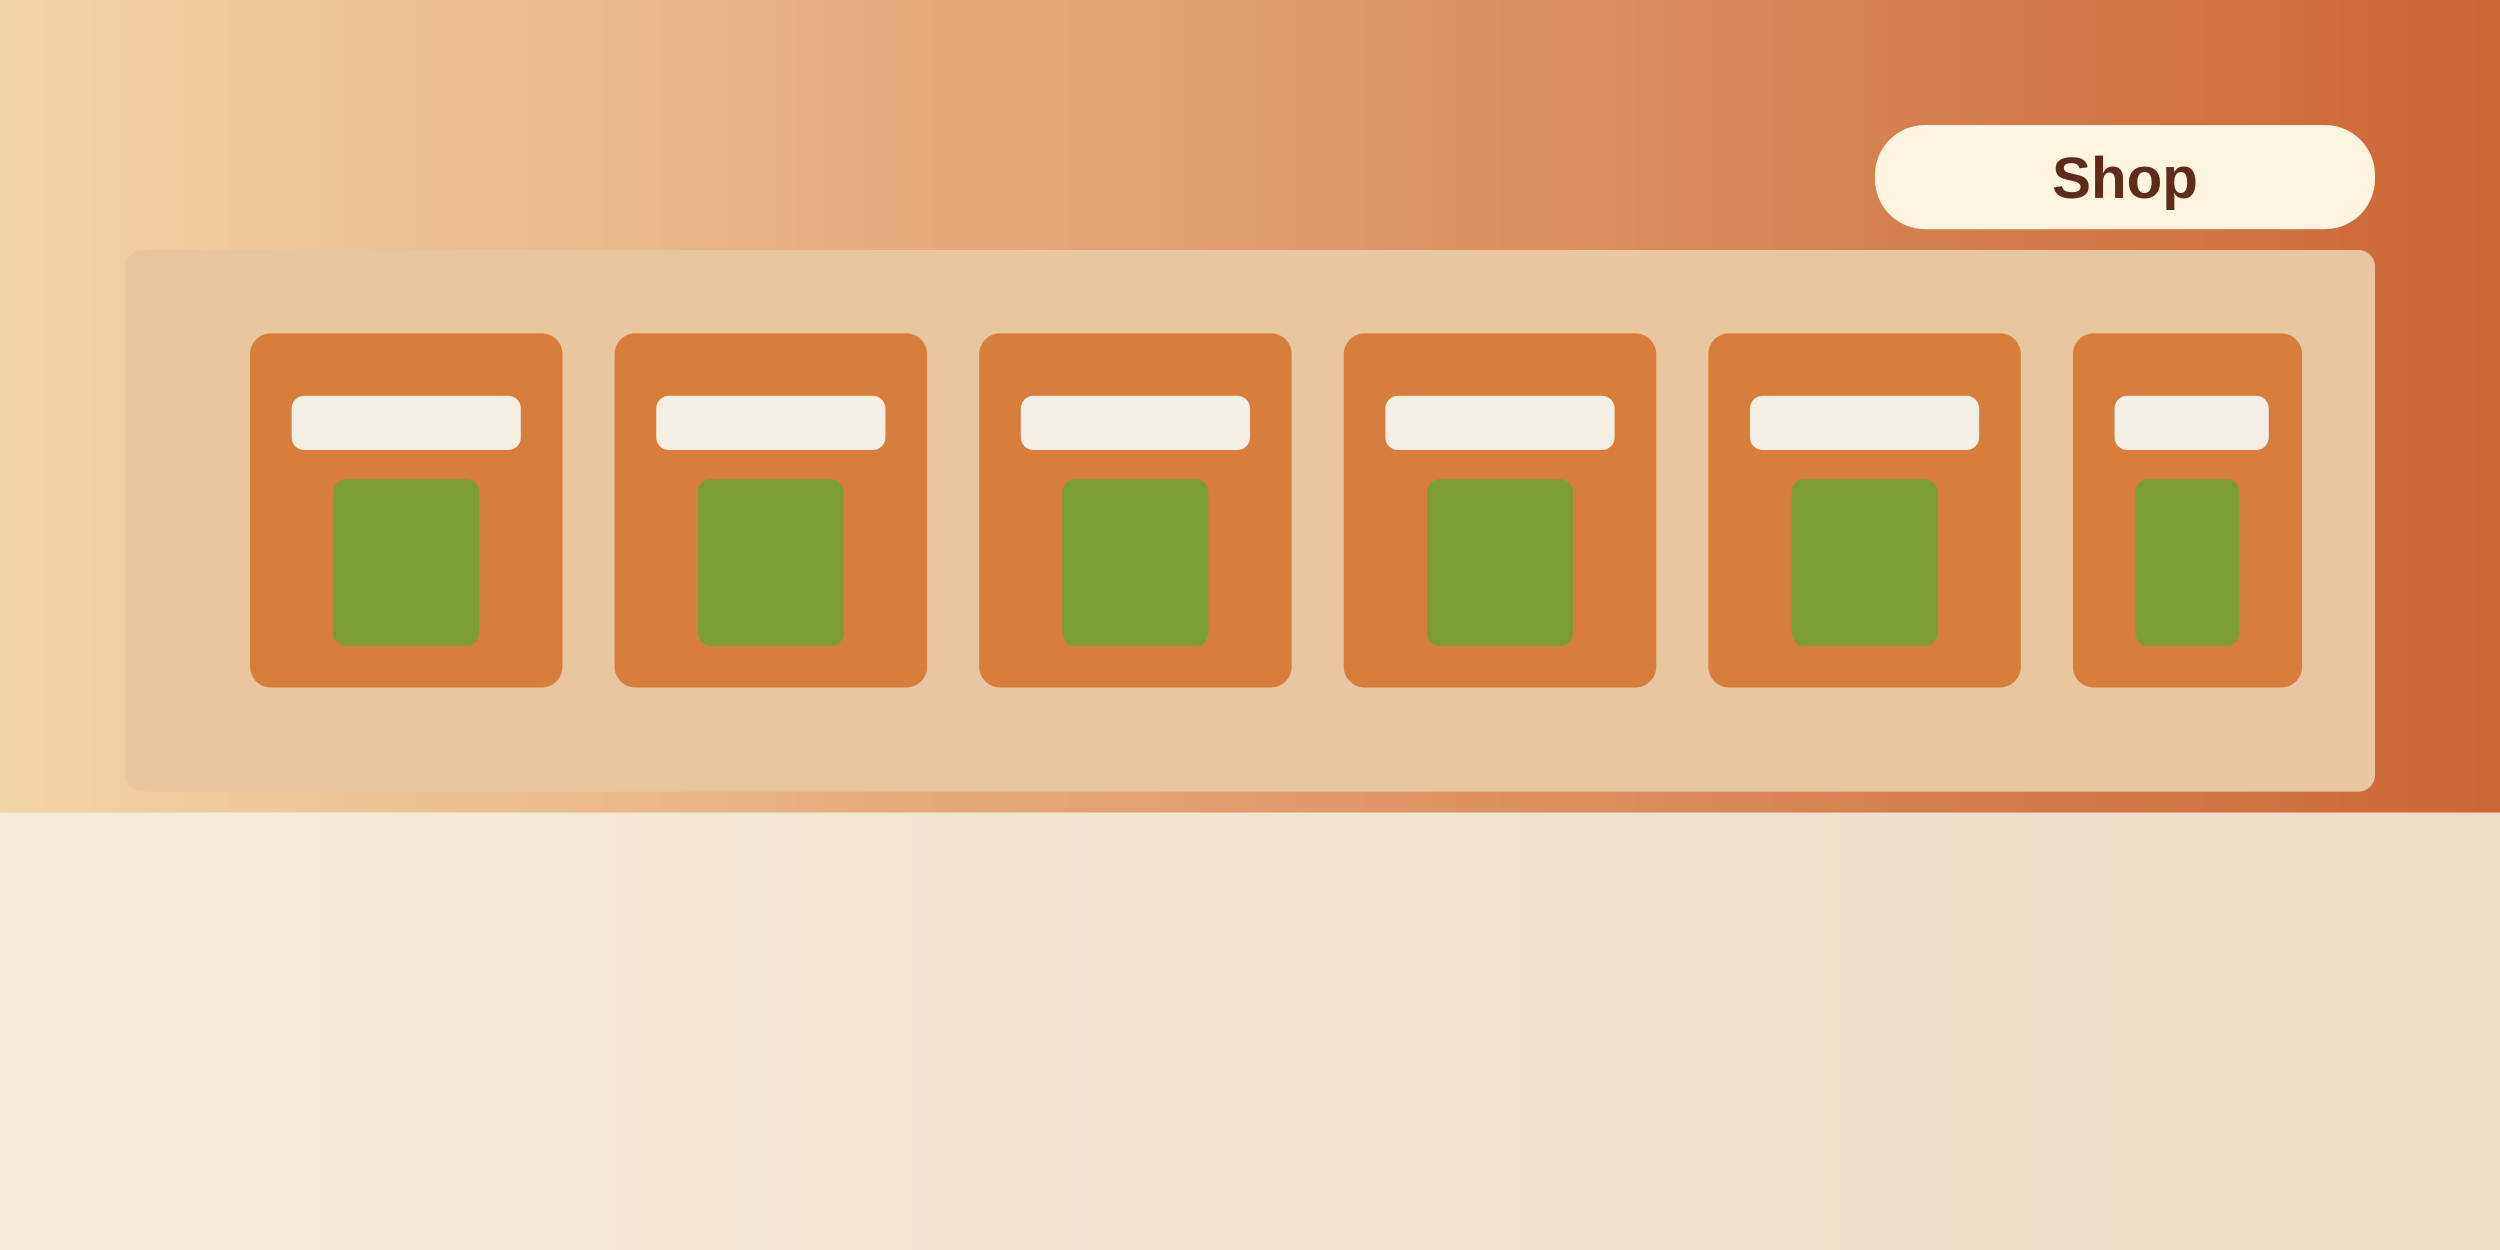
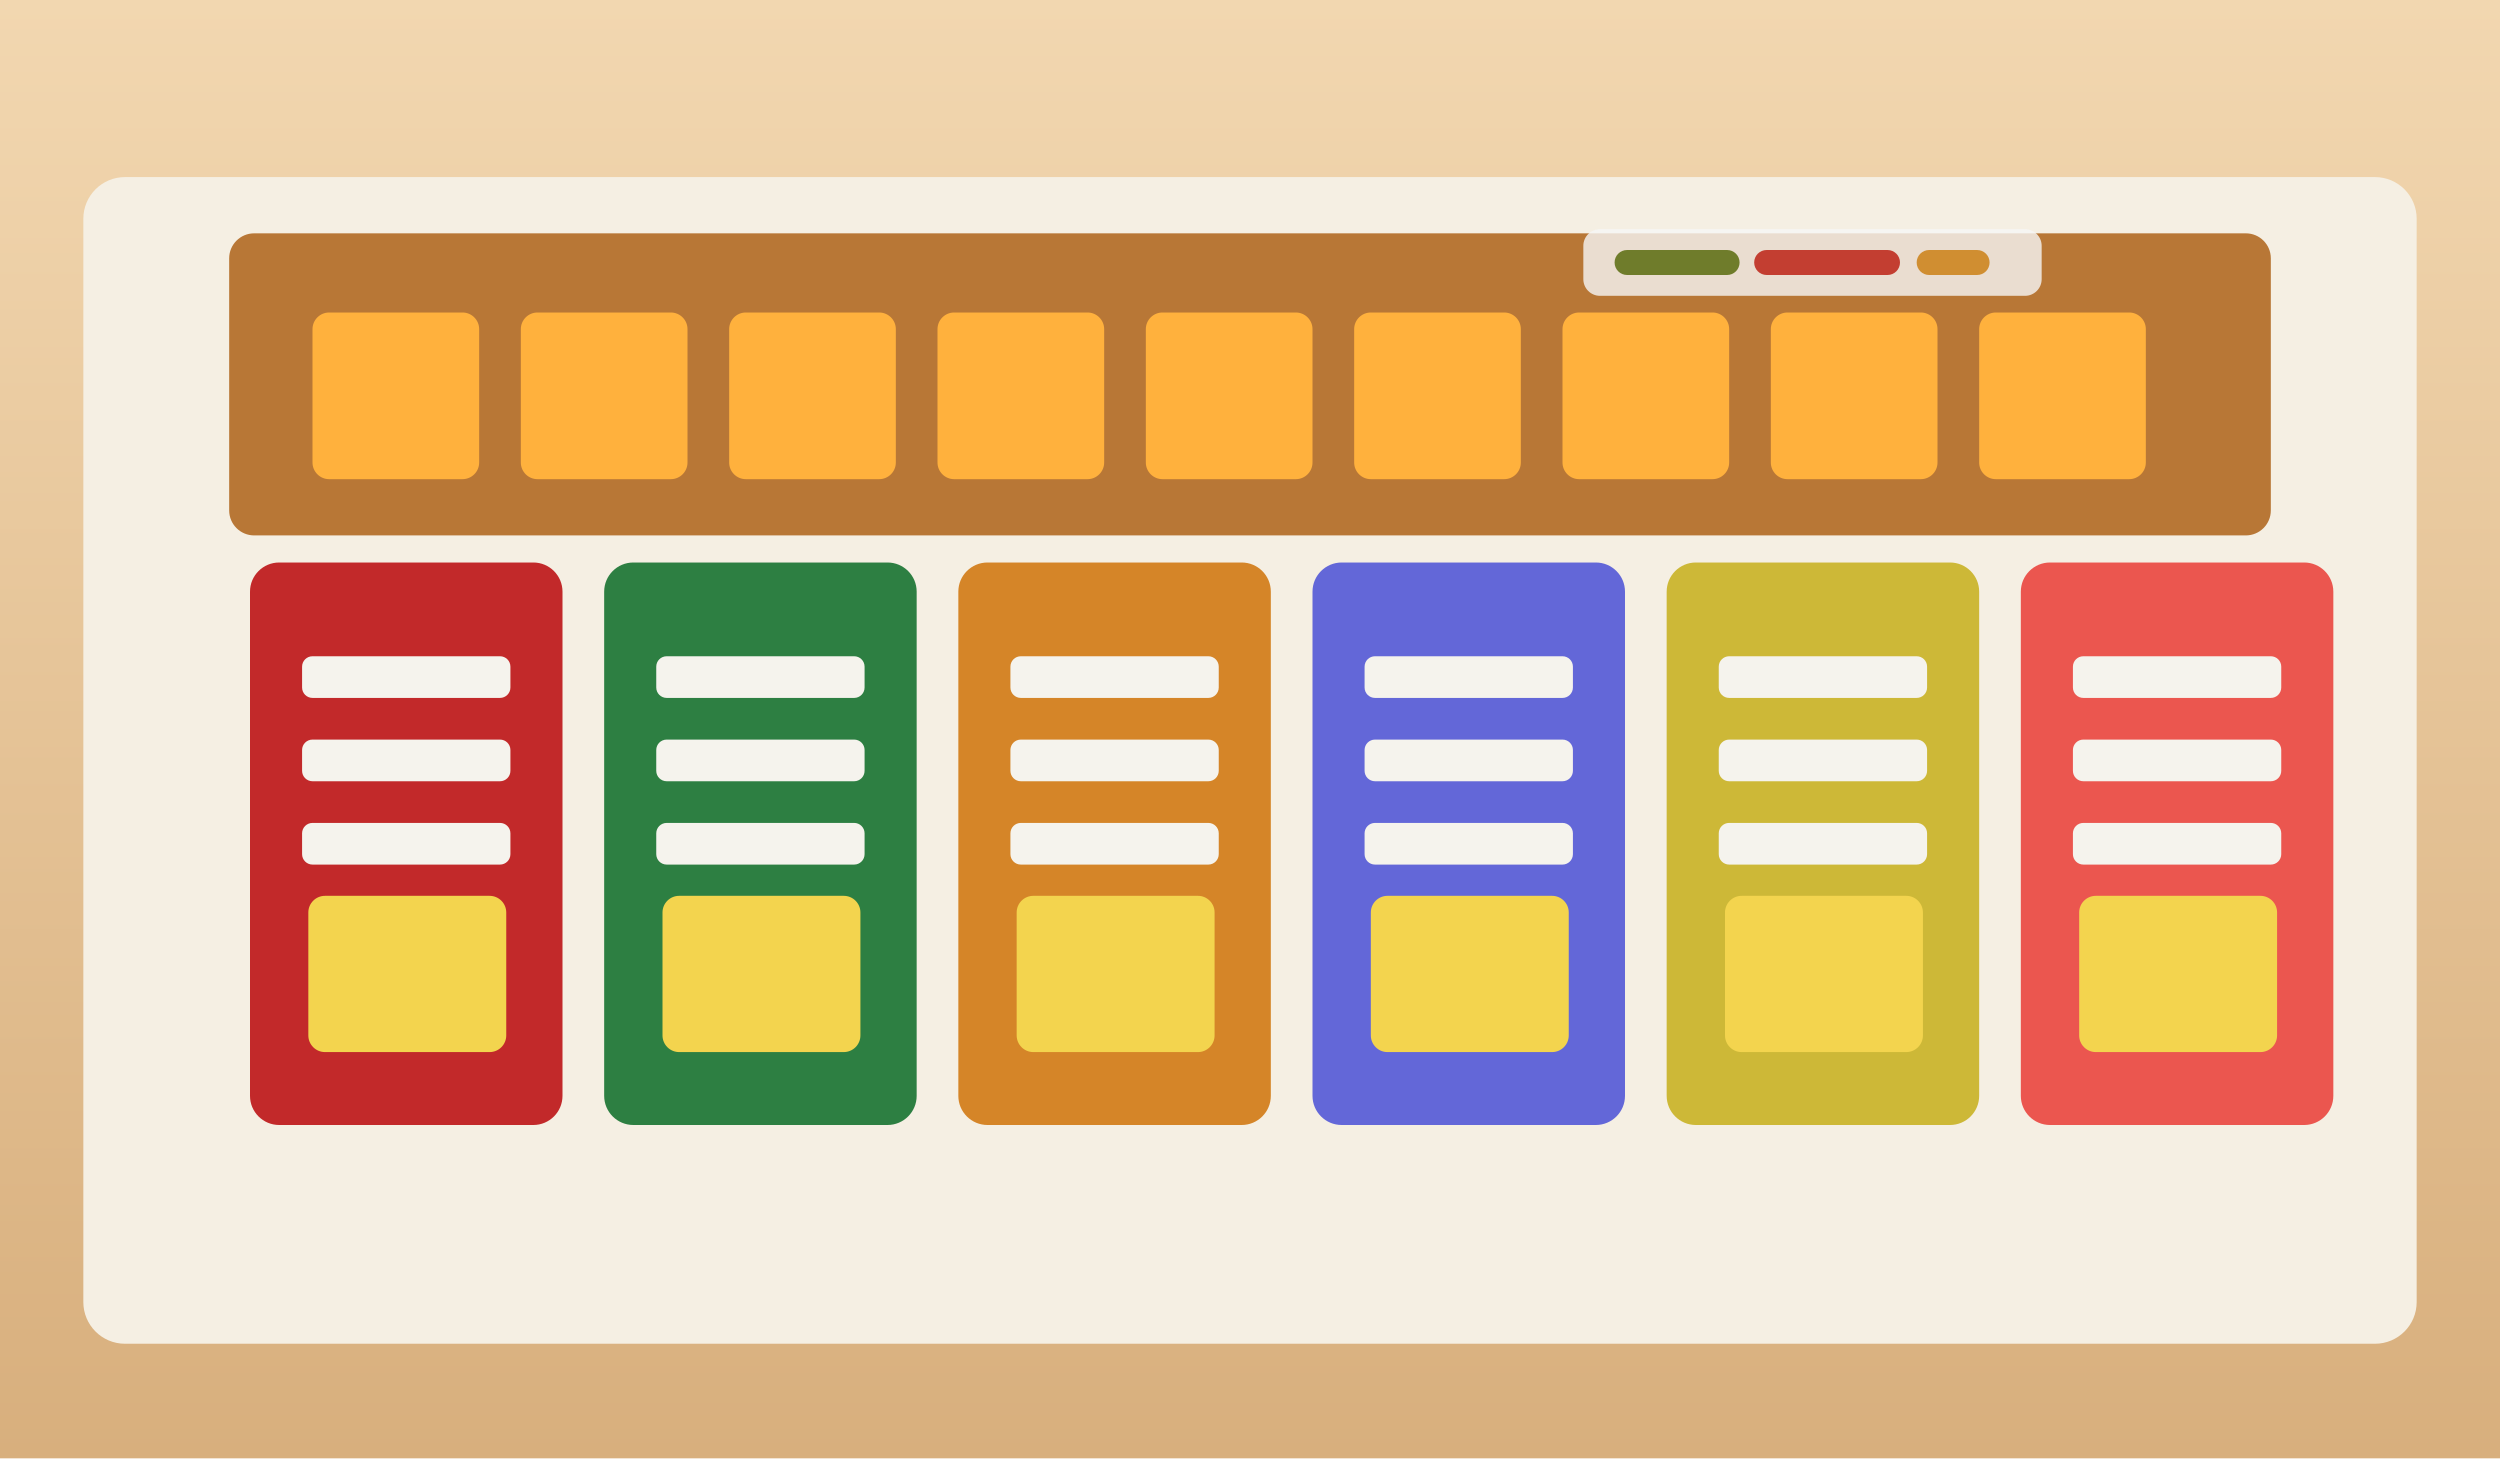
- <svg xmlns="http://www.w3.org/2000/svg" viewBox="0 0 1200 600" role="img" aria-label="Convenience shop image">
+ <svg xmlns="http://www.w3.org/2000/svg" viewBox="0 0 1200 700" role="img" aria-labelledby="title desc">
  <defs>
-     <linearGradient id="shopBg" x1="0" x2="1">
-       <stop offset="0%" stop-color="#f3d4a8" />
-       <stop offset="100%" stop-color="#cc6534" />
+     <linearGradient id="bg" x1="0" x2="0" y1="0" y2="1">
+       <stop offset="0%" stop-color="#f2d7b0" />
+       <stop offset="100%" stop-color="#d8af7d" />
    </linearGradient>
  </defs>
-   <rect width="1200" height="600" fill="url(#shopBg)" />
-   <rect y="390" width="1200" height="210" fill="#f6f1de" opacity="0.85" />
-   <g>
-     <rect x="60" y="120" width="1080" height="260" rx="8" fill="#e8c7a0" />
-     <g fill="#d77e3d">
-       <rect x="120" y="160" width="150" height="170" rx="10" />
-       <rect x="295" y="160" width="150" height="170" rx="10" />
-       <rect x="470" y="160" width="150" height="170" rx="10" />
-       <rect x="645" y="160" width="150" height="170" rx="10" />
-       <rect x="820" y="160" width="150" height="170" rx="10" />
-       <rect x="995" y="160" width="110" height="170" rx="10" />
-     </g>
-     <g fill="#f3efe4">
-       <rect x="140" y="190" width="110" height="26" rx="6" />
-       <rect x="315" y="190" width="110" height="26" rx="6" />
-       <rect x="490" y="190" width="110" height="26" rx="6" />
-       <rect x="665" y="190" width="110" height="26" rx="6" />
-       <rect x="840" y="190" width="110" height="26" rx="6" />
-       <rect x="1015" y="190" width="74" height="26" rx="6" />
-     </g>
-     <g fill="#7a9e34">
-       <rect x="160" y="230" width="70" height="80" rx="6" />
-       <rect x="335" y="230" width="70" height="80" rx="6" />
-       <rect x="510" y="230" width="70" height="80" rx="6" />
-       <rect x="685" y="230" width="70" height="80" rx="6" />
-       <rect x="860" y="230" width="70" height="80" rx="6" />
-       <rect x="1025" y="230" width="50" height="80" rx="6" />
-     </g>
+   <rect width="1200" height="700" fill="url(#bg)" />
+   <rect x="40" y="85" width="1120" height="560" rx="20" fill="#f5efe3" />
+   <rect x="110" y="112" width="980" height="145" rx="12" fill="#b87736" />
+   <g fill="#ffb13d">
+     <rect x="150" y="150" width="80" height="80" rx="8" />
+     <rect x="250" y="150" width="80" height="80" rx="8" />
+     <rect x="350" y="150" width="80" height="80" rx="8" />
+     <rect x="450" y="150" width="80" height="80" rx="8" />
+     <rect x="550" y="150" width="80" height="80" rx="8" />
+     <rect x="650" y="150" width="80" height="80" rx="8" />
+     <rect x="750" y="150" width="80" height="80" rx="8" />
+     <rect x="850" y="150" width="80" height="80" rx="8" />
+     <rect x="950" y="150" width="80" height="80" rx="8" />
  </g>
  <g>
-     <rect x="900" y="60" width="240" height="50" rx="24" fill="#fff4dd" />
-     <text x="1020" y="95" font-size="28" text-anchor="middle" font-family="Arial, Helvetica, sans-serif" font-weight="700" fill="#5f2c1c">Shop</text>
+     <rect x="120" y="270" width="150" height="270" rx="14" fill="#c2292a" />
+     <rect x="290" y="270" width="150" height="270" rx="14" fill="#2d7f42" />
+     <rect x="460" y="270" width="150" height="270" rx="14" fill="#d58528" />
+     <rect x="630" y="270" width="150" height="270" rx="14" fill="#6367d8" />
+     <rect x="800" y="270" width="150" height="270" rx="14" fill="#cdb837" />
+     <rect x="970" y="270" width="150" height="270" rx="14" fill="#eb564f" />
+   </g>
+   <g fill="#f5f3ed">
+     <rect x="145" y="315" width="100" height="20" rx="5" />
+     <rect x="145" y="355" width="100" height="20" rx="5" />
+     <rect x="145" y="395" width="100" height="20" rx="5" />
+     <rect x="315" y="315" width="100" height="20" rx="5" />
+     <rect x="315" y="355" width="100" height="20" rx="5" />
+     <rect x="315" y="395" width="100" height="20" rx="5" />
+     <rect x="485" y="315" width="100" height="20" rx="5" />
+     <rect x="485" y="355" width="100" height="20" rx="5" />
+     <rect x="485" y="395" width="100" height="20" rx="5" />
+     <rect x="655" y="315" width="100" height="20" rx="5" />
+     <rect x="655" y="355" width="100" height="20" rx="5" />
+     <rect x="655" y="395" width="100" height="20" rx="5" />
+     <rect x="825" y="315" width="100" height="20" rx="5" />
+     <rect x="825" y="355" width="100" height="20" rx="5" />
+     <rect x="825" y="395" width="100" height="20" rx="5" />
+     <rect x="995" y="315" width="100" height="20" rx="5" />
+     <rect x="995" y="355" width="100" height="20" rx="5" />
+     <rect x="995" y="395" width="100" height="20" rx="5" />
+   </g>
+   <g fill="#f3d44e">
+     <rect x="148" y="430" width="95" height="75" rx="8" />
+     <rect x="318" y="430" width="95" height="75" rx="8" />
+     <rect x="488" y="430" width="95" height="75" rx="8" />
+     <rect x="658" y="430" width="95" height="75" rx="8" />
+     <rect x="828" y="430" width="95" height="75" rx="8" />
+     <rect x="998" y="430" width="95" height="75" rx="8" />
+   </g>
+   <g fill="#f6f6f6" opacity="0.8">
+     <rect x="760" y="110" width="220" height="32" rx="8" />
+     <rect x="775" y="120" width="60" height="12" rx="6" fill="#5d7d28" />
+     <rect x="842" y="120" width="70" height="12" rx="6" fill="#c63030" />
+     <rect x="920" y="120" width="35" height="12" rx="6" fill="#d69330" />
  </g>
</svg>
